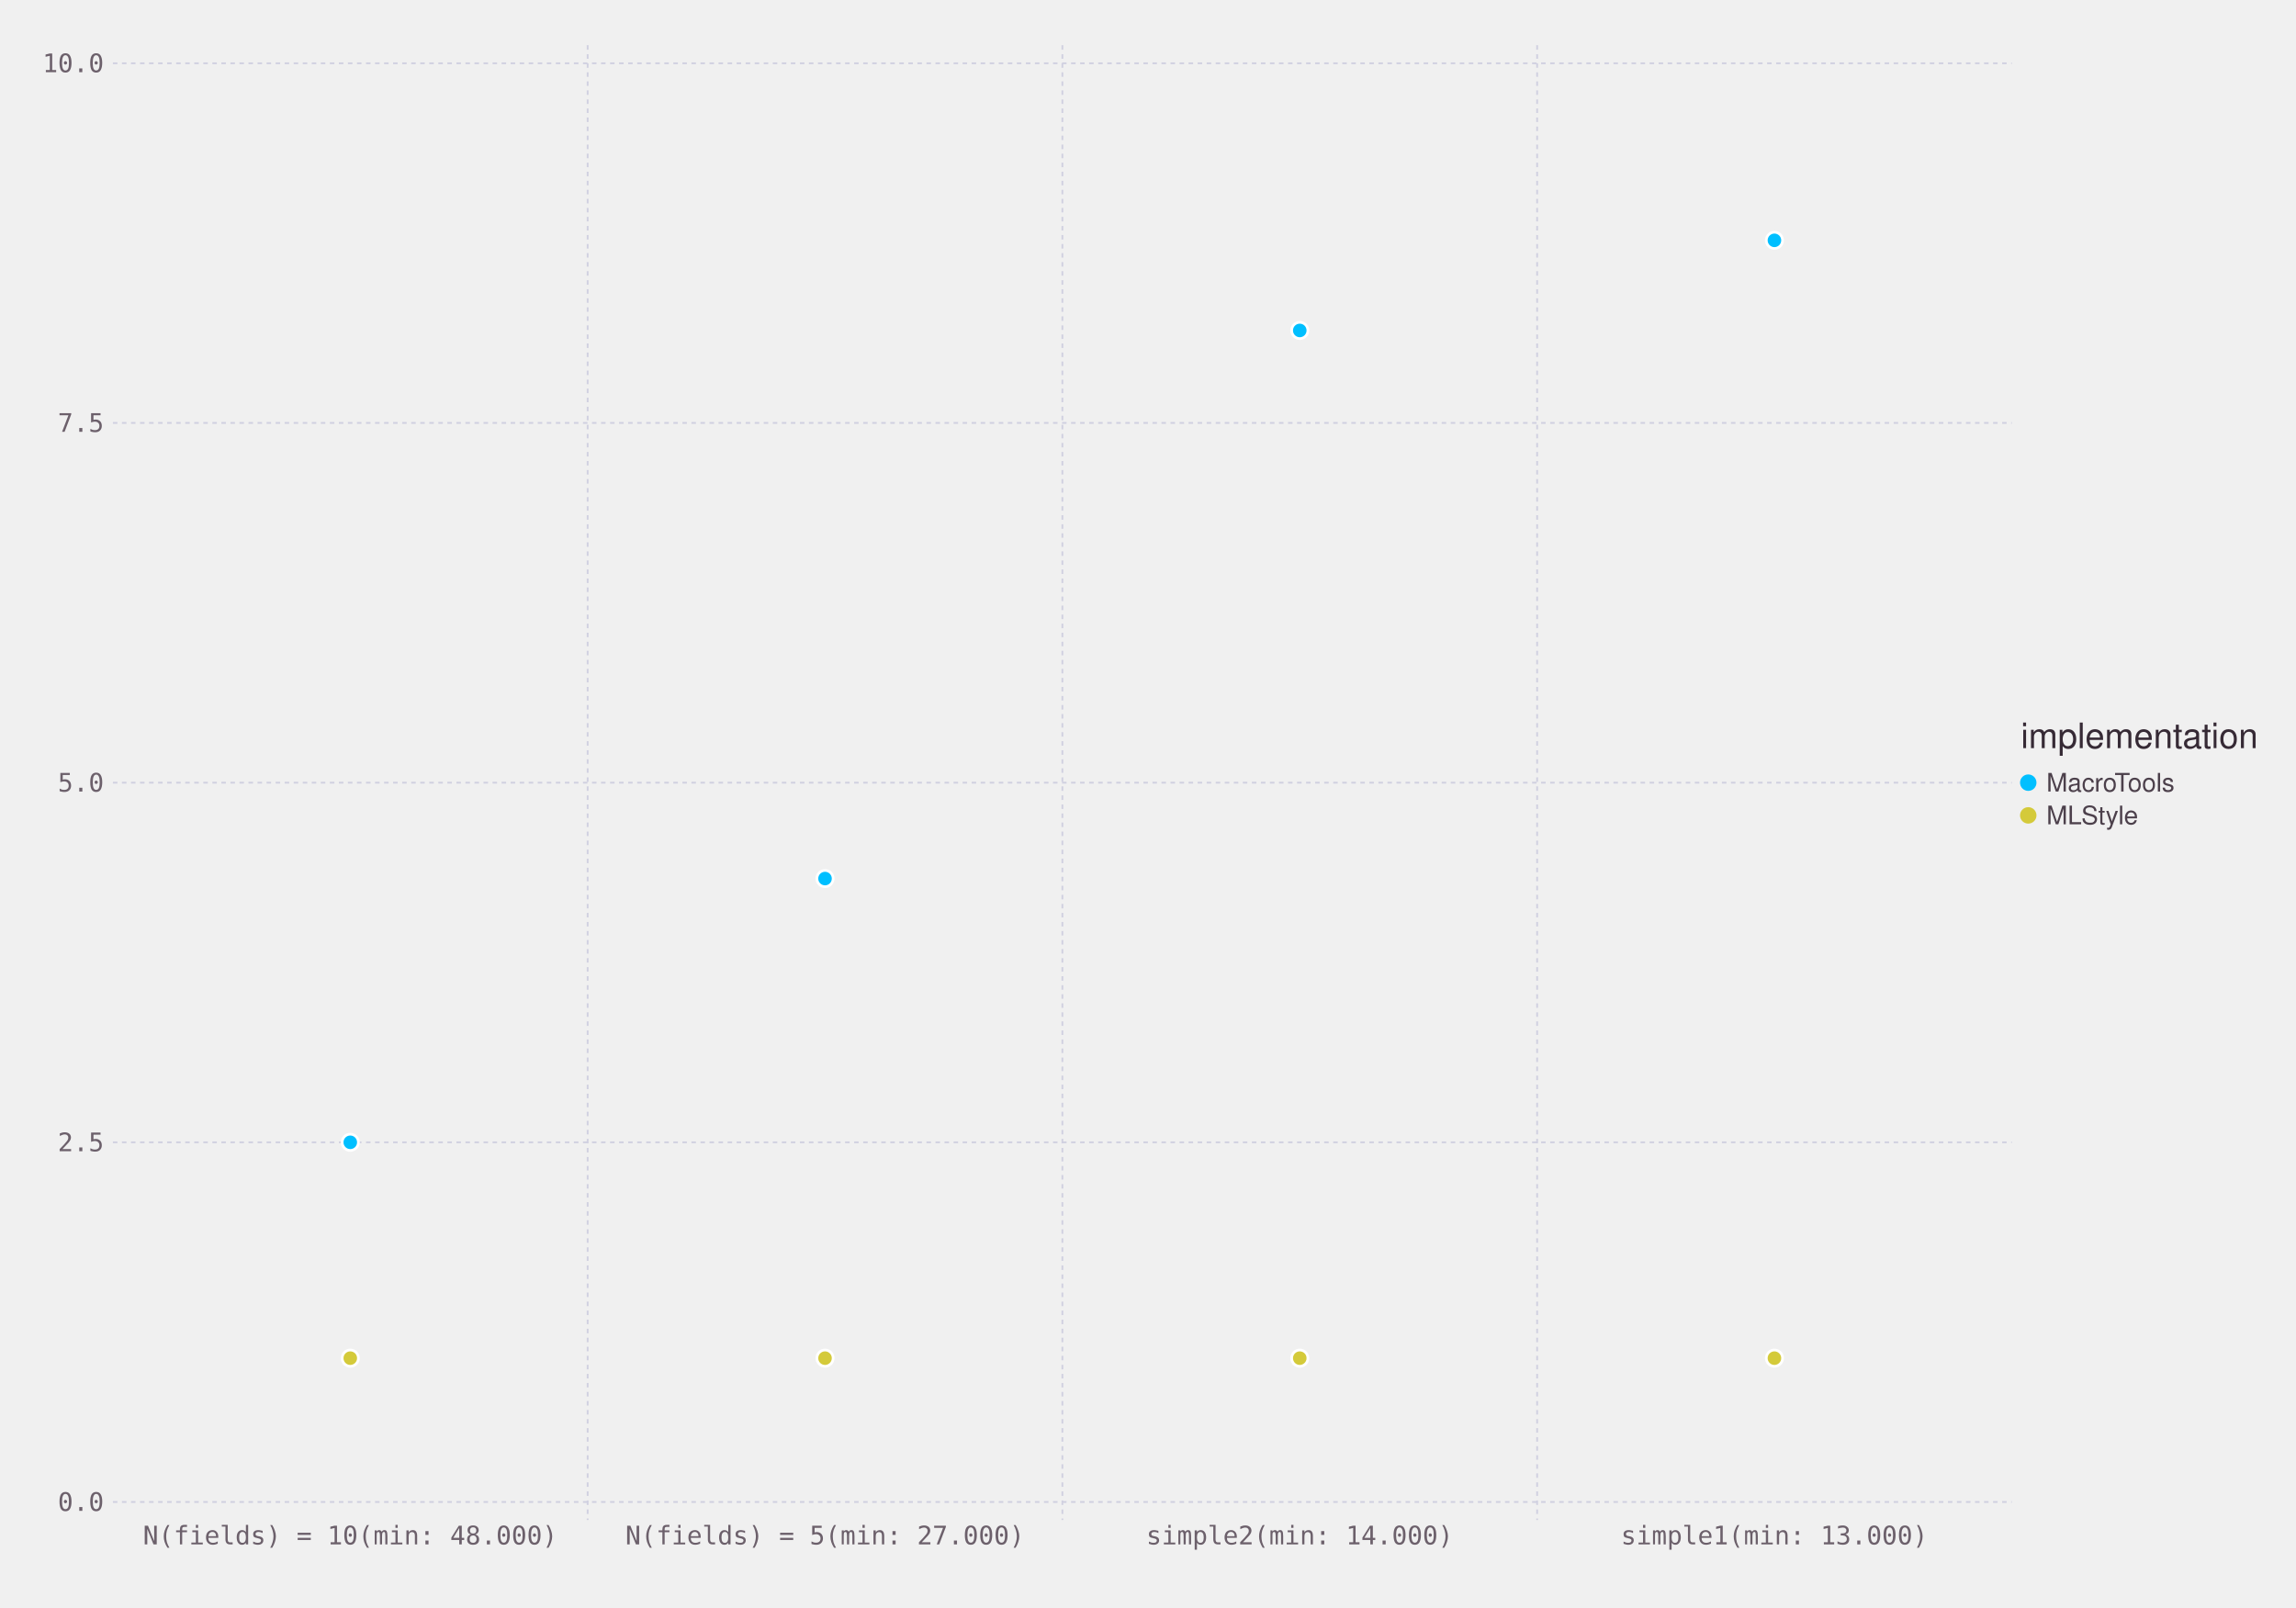
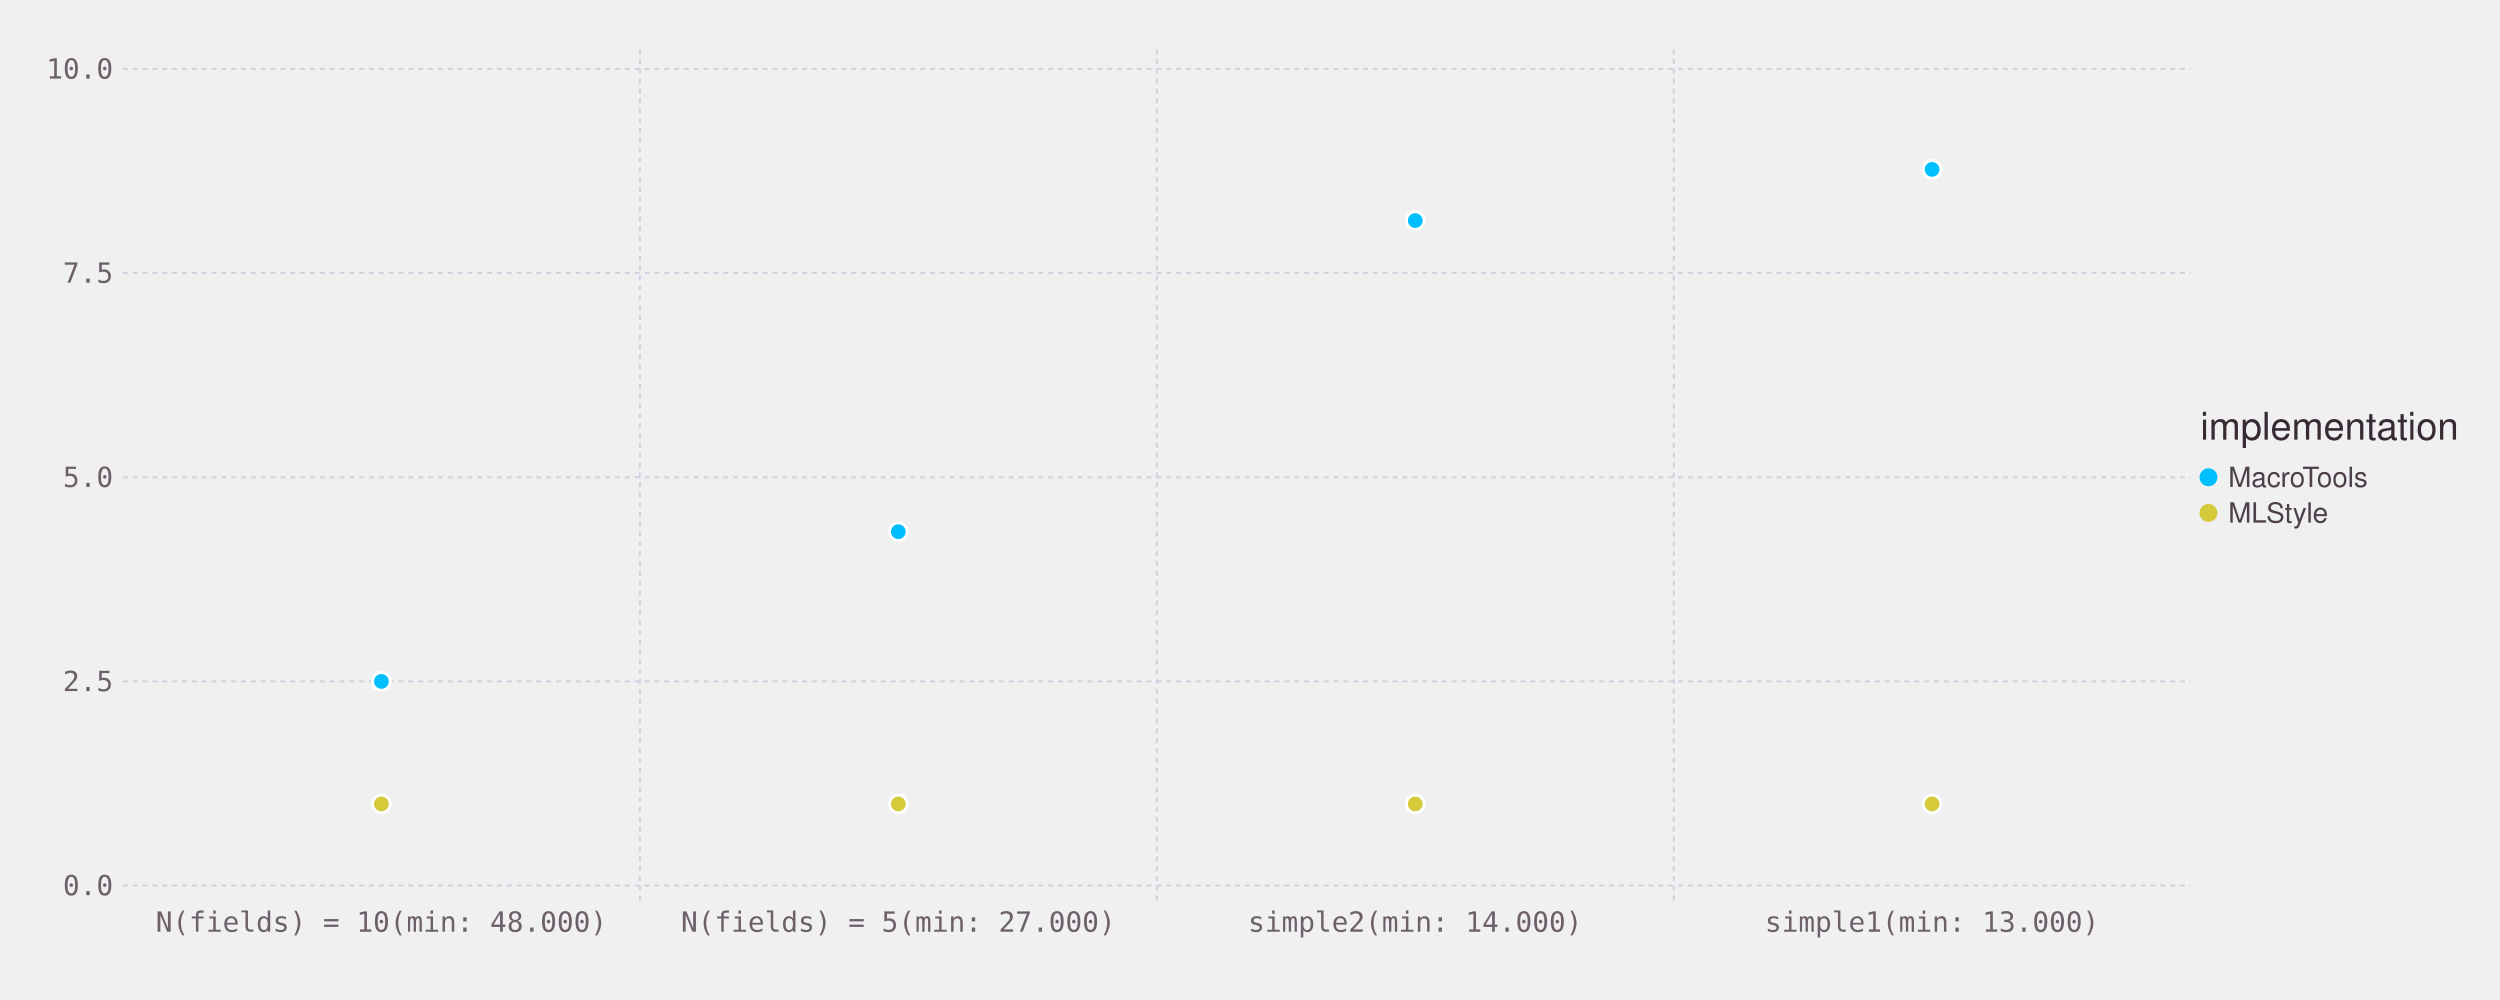
- <svg xmlns="http://www.w3.org/2000/svg" version="1.2" width="254mm" height="177.8mm" viewBox="0 0 254 177.8" stroke="none" fill="#000000" stroke-width="0.3" font-size="3.88">
+ <svg xmlns="http://www.w3.org/2000/svg" version="1.2" width="254mm" height="101.6mm" viewBox="0 0 254 101.6" stroke="none" fill="#000000" stroke-width="0.3" font-size="3.88">
  <defs>
    <marker id="arrow" markerWidth="15" markerHeight="7" refX="5" refY="3.5" orient="auto" markerUnits="strokeWidth">
      <path d="M0,0 L15,3.5 L0,7 z" stroke="context-stroke" fill="context-stroke" />
    </marker>
  </defs>
-   <g class="plotroot yscalable" id="img-012e1a91-1">
-     <g class="guide xlabels" font-size="2.82" font-family="Consolas" fill="#6C606B" id="img-012e1a91-2">
-       <g transform="translate(38.75,169.17)">
+   <g class="plotroot yscalable" id="img-b8362d69-1">
+     <g class="guide xlabels" font-size="2.82" font-family="Consolas" fill="#6C606B" id="img-b8362d69-2">
+       <g transform="translate(38.75,92.97)">
        <g class="primitive">
          <text text-anchor="middle" dy="0.6em">N(fields) = 10(min: 48.000)</text>
        </g>
      </g>
-       <g transform="translate(91.27,169.17)">
+       <g transform="translate(91.27,92.97)">
        <g class="primitive">
          <text text-anchor="middle" dy="0.6em">N(fields) = 5(min: 27.000)</text>
        </g>
      </g>
-       <g transform="translate(143.79,169.17)">
+       <g transform="translate(143.79,92.97)">
        <g class="primitive">
          <text text-anchor="middle" dy="0.6em">simple2(min: 14.000)</text>
        </g>
      </g>
-       <g transform="translate(196.3,169.17)">
+       <g transform="translate(196.3,92.97)">
        <g class="primitive">
          <text text-anchor="middle" dy="0.6em">simple1(min: 13.000)</text>
        </g>
      </g>
    </g>
-     <g class="guide colorkey" id="img-012e1a91-3">
-       <g fill="#4C404B" font-size="2.82" font-family="'PT Sans','Helvetica Neue','Helvetica',sans-serif" id="img-012e1a91-4">
-         <g transform="translate(226.38,86.59)" id="img-012e1a91-5" class="color_MacroTools">
+     <g class="guide colorkey" id="img-b8362d69-3">
+       <g fill="#4C404B" font-size="2.82" font-family="'PT Sans','Helvetica Neue','Helvetica',sans-serif" id="img-b8362d69-4">
+         <g transform="translate(226.38,48.49)" id="img-b8362d69-5" class="color_MacroTools">
          <g class="primitive">
            <text dy="0.35em">MacroTools</text>
          </g>
        </g>
-         <g transform="translate(226.38,90.21)" id="img-012e1a91-6" class="color_MLStyle">
+         <g transform="translate(226.38,52.11)" id="img-b8362d69-6" class="color_MLStyle">
          <g class="primitive">
            <text dy="0.35em">MLStyle</text>
          </g>
        </g>
      </g>
-       <g stroke="#000000" stroke-opacity="0.000" id="img-012e1a91-7">
-         <g transform="translate(224.38,86.59)" id="img-012e1a91-8" class="color_MacroTools" fill="#00BFFF">
+       <g stroke="#000000" stroke-opacity="0.000" id="img-b8362d69-7">
+         <g transform="translate(224.38,48.49)" id="img-b8362d69-8" class="color_MacroTools" fill="#00BFFF">
          <circle cx="0" cy="0" r="0.91" class="primitive" />
        </g>
-         <g transform="translate(224.38,90.21)" id="img-012e1a91-9" class="color_MLStyle" fill="#D4CA3A">
+         <g transform="translate(224.38,52.11)" id="img-b8362d69-9" class="color_MLStyle" fill="#D4CA3A">
          <circle cx="0" cy="0" r="0.91" class="primitive" />
        </g>
      </g>
-       <g fill="#362A35" font-size="3.88" font-family="'PT Sans','Helvetica Neue','Helvetica',sans-serif" stroke="#000000" stroke-opacity="0.000" id="img-012e1a91-10">
-         <g transform="translate(223.56,82.77)" id="img-012e1a91-11">
+       <g fill="#362A35" font-size="3.88" font-family="'PT Sans','Helvetica Neue','Helvetica',sans-serif" stroke="#000000" stroke-opacity="0.000" id="img-b8362d69-10">
+         <g transform="translate(223.56,44.67)" id="img-b8362d69-11">
          <g class="primitive">
            <text>implementation</text>
          </g>
        </g>
      </g>
    </g>
-     <g clip-path="url(#img-012e1a91-12)">
-       <g id="img-012e1a91-13">
-         <g pointer-events="visible" fill="#000000" fill-opacity="0.000" stroke="#000000" stroke-opacity="0.000" class="guide background" id="img-012e1a91-14">
-           <g transform="translate(117.53,86.59)" id="img-012e1a91-15">
-             <path d="M-105.04,-81.59 L 105.04 -81.59 105.04 81.59 -105.04 81.59 z" class="primitive" />
+     <g clip-path="url(#img-b8362d69-12)">
+       <g id="img-b8362d69-13">
+         <g pointer-events="visible" fill="#000000" fill-opacity="0.000" stroke="#000000" stroke-opacity="0.000" class="guide background" id="img-b8362d69-14">
+           <g transform="translate(117.53,48.49)" id="img-b8362d69-15">
+             <path d="M-105.04,-43.49 L 105.04 -43.49 105.04 43.49 -105.04 43.49 z" class="primitive" />
          </g>
        </g>
-         <g class="guide ygridlines xfixed" stroke-dasharray="0.5,0.5" stroke-width="0.2" stroke="#D0D0E0" id="img-012e1a91-16">
-           <g transform="translate(117.53,166.17)" id="img-012e1a91-17">
+         <g class="guide ygridlines xfixed" stroke-dasharray="0.5,0.5" stroke-width="0.2" stroke="#D0D0E0" id="img-b8362d69-16">
+           <g transform="translate(117.53,89.97)" id="img-b8362d69-17">
            <path fill="none" d="M-105.04,0 L 105.04 0" class="primitive" />
          </g>
-           <g transform="translate(117.53,126.38)" id="img-012e1a91-18">
+           <g transform="translate(117.53,69.23)" id="img-b8362d69-18">
            <path fill="none" d="M-105.04,0 L 105.04 0" class="primitive" />
          </g>
-           <g transform="translate(117.53,86.59)" id="img-012e1a91-19">
+           <g transform="translate(117.53,48.49)" id="img-b8362d69-19">
            <path fill="none" d="M-105.04,0 L 105.04 0" class="primitive" />
          </g>
-           <g transform="translate(117.53,46.79)" id="img-012e1a91-20">
+           <g transform="translate(117.53,27.74)" id="img-b8362d69-20">
            <path fill="none" d="M-105.04,0 L 105.04 0" class="primitive" />
          </g>
-           <g transform="translate(117.53,7)" id="img-012e1a91-21">
+           <g transform="translate(117.53,7)" id="img-b8362d69-21">
            <path fill="none" d="M-105.04,0 L 105.04 0" class="primitive" />
          </g>
        </g>
-         <g class="guide xgridlines yfixed" stroke-dasharray="0.5,0.5" stroke-width="0.2" stroke="#D0D0E0" id="img-012e1a91-22">
-           <g transform="translate(65.01,86.59)" id="img-012e1a91-23">
-             <path fill="none" d="M0,-81.59 L 0 81.59" class="primitive" />
+         <g class="guide xgridlines yfixed" stroke-dasharray="0.5,0.5" stroke-width="0.2" stroke="#D0D0E0" id="img-b8362d69-22">
+           <g transform="translate(65.01,48.49)" id="img-b8362d69-23">
+             <path fill="none" d="M0,-43.49 L 0 43.49" class="primitive" />
          </g>
-           <g transform="translate(117.53,86.59)" id="img-012e1a91-24">
-             <path fill="none" d="M0,-81.59 L 0 81.59" class="primitive" />
+           <g transform="translate(117.53,48.49)" id="img-b8362d69-24">
+             <path fill="none" d="M0,-43.49 L 0 43.49" class="primitive" />
          </g>
-           <g transform="translate(170.05,86.59)" id="img-012e1a91-25">
-             <path fill="none" d="M0,-81.59 L 0 81.59" class="primitive" />
+           <g transform="translate(170.05,48.49)" id="img-b8362d69-25">
+             <path fill="none" d="M0,-43.49 L 0 43.49" class="primitive" />
          </g>
        </g>
-         <g class="plotpanel" id="img-012e1a91-26">
-           <g class="geometry" id="img-012e1a91-27">
-             <g stroke-width="0.3" id="img-012e1a91-28">
-               <g class="color_MLStyle" stroke="#FFFFFF" fill="#D4CA3A" id="img-012e1a91-29">
-                 <g class="marker" id="img-012e1a91-30">
-                   <g transform="translate(196.3,150.26)" id="img-012e1a91-31">
+         <g class="plotpanel" id="img-b8362d69-26">
+           <g class="geometry" id="img-b8362d69-27">
+             <g stroke-width="0.3" id="img-b8362d69-28">
+               <g class="color_MLStyle" stroke="#FFFFFF" fill="#D4CA3A" id="img-b8362d69-29">
+                 <g class="marker" id="img-b8362d69-30">
+                   <g transform="translate(196.3,81.68)" id="img-b8362d69-31">
                    <circle cx="0" cy="0" r="0.9" class="primitive" />
                  </g>
                </g>
              </g>
-               <g class="color_MacroTools" stroke="#FFFFFF" fill="#00BFFF" id="img-012e1a91-32">
-                 <g class="marker" id="img-012e1a91-33">
-                   <g transform="translate(196.3,26.59)" id="img-012e1a91-34">
+               <g class="color_MacroTools" stroke="#FFFFFF" fill="#00BFFF" id="img-b8362d69-32">
+                 <g class="marker" id="img-b8362d69-33">
+                   <g transform="translate(196.3,17.21)" id="img-b8362d69-34">
                    <circle cx="0" cy="0" r="0.9" class="primitive" />
                  </g>
                </g>
              </g>
-               <g class="color_MLStyle" stroke="#FFFFFF" fill="#D4CA3A" id="img-012e1a91-35">
-                 <g class="marker" id="img-012e1a91-36">
-                   <g transform="translate(143.79,150.26)" id="img-012e1a91-37">
+               <g class="color_MLStyle" stroke="#FFFFFF" fill="#D4CA3A" id="img-b8362d69-35">
+                 <g class="marker" id="img-b8362d69-36">
+                   <g transform="translate(143.79,81.68)" id="img-b8362d69-37">
                    <circle cx="0" cy="0" r="0.9" class="primitive" />
                  </g>
                </g>
              </g>
-               <g class="color_MacroTools" stroke="#FFFFFF" fill="#00BFFF" id="img-012e1a91-38">
-                 <g class="marker" id="img-012e1a91-39">
-                   <g transform="translate(143.79,36.56)" id="img-012e1a91-40">
+               <g class="color_MacroTools" stroke="#FFFFFF" fill="#00BFFF" id="img-b8362d69-38">
+                 <g class="marker" id="img-b8362d69-39">
+                   <g transform="translate(143.79,22.41)" id="img-b8362d69-40">
                    <circle cx="0" cy="0" r="0.9" class="primitive" />
                  </g>
                </g>
              </g>
-               <g class="color_MLStyle" stroke="#FFFFFF" fill="#D4CA3A" id="img-012e1a91-41">
-                 <g class="marker" id="img-012e1a91-42">
-                   <g transform="translate(91.27,150.26)" id="img-012e1a91-43">
+               <g class="color_MLStyle" stroke="#FFFFFF" fill="#D4CA3A" id="img-b8362d69-41">
+                 <g class="marker" id="img-b8362d69-42">
+                   <g transform="translate(91.27,81.68)" id="img-b8362d69-43">
                    <circle cx="0" cy="0" r="0.9" class="primitive" />
                  </g>
                </g>
              </g>
-               <g class="color_MacroTools" stroke="#FFFFFF" fill="#00BFFF" id="img-012e1a91-44">
-                 <g class="marker" id="img-012e1a91-45">
-                   <g transform="translate(91.27,97.2)" id="img-012e1a91-46">
+               <g class="color_MacroTools" stroke="#FFFFFF" fill="#00BFFF" id="img-b8362d69-44">
+                 <g class="marker" id="img-b8362d69-45">
+                   <g transform="translate(91.27,54.02)" id="img-b8362d69-46">
                    <circle cx="0" cy="0" r="0.9" class="primitive" />
                  </g>
                </g>
              </g>
-               <g class="color_MLStyle" stroke="#FFFFFF" fill="#D4CA3A" id="img-012e1a91-47">
-                 <g class="marker" id="img-012e1a91-48">
-                   <g transform="translate(38.75,150.26)" id="img-012e1a91-49">
+               <g class="color_MLStyle" stroke="#FFFFFF" fill="#D4CA3A" id="img-b8362d69-47">
+                 <g class="marker" id="img-b8362d69-48">
+                   <g transform="translate(38.75,81.68)" id="img-b8362d69-49">
                    <circle cx="0" cy="0" r="0.9" class="primitive" />
                  </g>
                </g>
              </g>
-               <g class="color_MacroTools" stroke="#FFFFFF" fill="#00BFFF" id="img-012e1a91-50">
-                 <g class="marker" id="img-012e1a91-51">
-                   <g transform="translate(38.75,126.38)" id="img-012e1a91-52">
+               <g class="color_MacroTools" stroke="#FFFFFF" fill="#00BFFF" id="img-b8362d69-50">
+                 <g class="marker" id="img-b8362d69-51">
+                   <g transform="translate(38.75,69.23)" id="img-b8362d69-52">
                    <circle cx="0" cy="0" r="0.9" class="primitive" />
                  </g>
                </g>
              </g>
            </g>
          </g>
        </g>
      </g>
    </g>
-     <g class="guide ylabels" font-size="2.82" font-family="Consolas" fill="#6C606B" id="img-012e1a91-53">
-       <g transform="translate(11.49,166.17)" id="img-012e1a91-54">
+     <g class="guide ylabels" font-size="2.82" font-family="Consolas" fill="#6C606B" id="img-b8362d69-53">
+       <g transform="translate(11.49,89.97)" id="img-b8362d69-54">
        <g class="primitive">
          <text text-anchor="end" dy="0.35em">0.0</text>
        </g>
      </g>
-       <g transform="translate(11.49,126.38)" id="img-012e1a91-55">
+       <g transform="translate(11.49,69.23)" id="img-b8362d69-55">
        <g class="primitive">
          <text text-anchor="end" dy="0.35em">2.5</text>
        </g>
      </g>
-       <g transform="translate(11.49,86.59)" id="img-012e1a91-56">
+       <g transform="translate(11.49,48.49)" id="img-b8362d69-56">
        <g class="primitive">
          <text text-anchor="end" dy="0.35em">5.0</text>
        </g>
      </g>
-       <g transform="translate(11.49,46.79)" id="img-012e1a91-57">
+       <g transform="translate(11.49,27.74)" id="img-b8362d69-57">
        <g class="primitive">
          <text text-anchor="end" dy="0.35em">7.5</text>
        </g>
      </g>
-       <g transform="translate(11.49,7)" id="img-012e1a91-58">
+       <g transform="translate(11.49,7)" id="img-b8362d69-58">
        <g class="primitive">
          <text text-anchor="end" dy="0.35em">10.0</text>
        </g>
      </g>
    </g>
  </g>
  <defs>
-     <clipPath id="img-012e1a91-12">
-       <path d="M12.49,5 L 222.56 5 222.56 168.17 12.49 168.17" />
+     <clipPath id="img-b8362d69-12">
+       <path d="M12.49,5 L 222.56 5 222.56 91.97 12.49 91.97" />
    </clipPath>
  </defs>
</svg>
